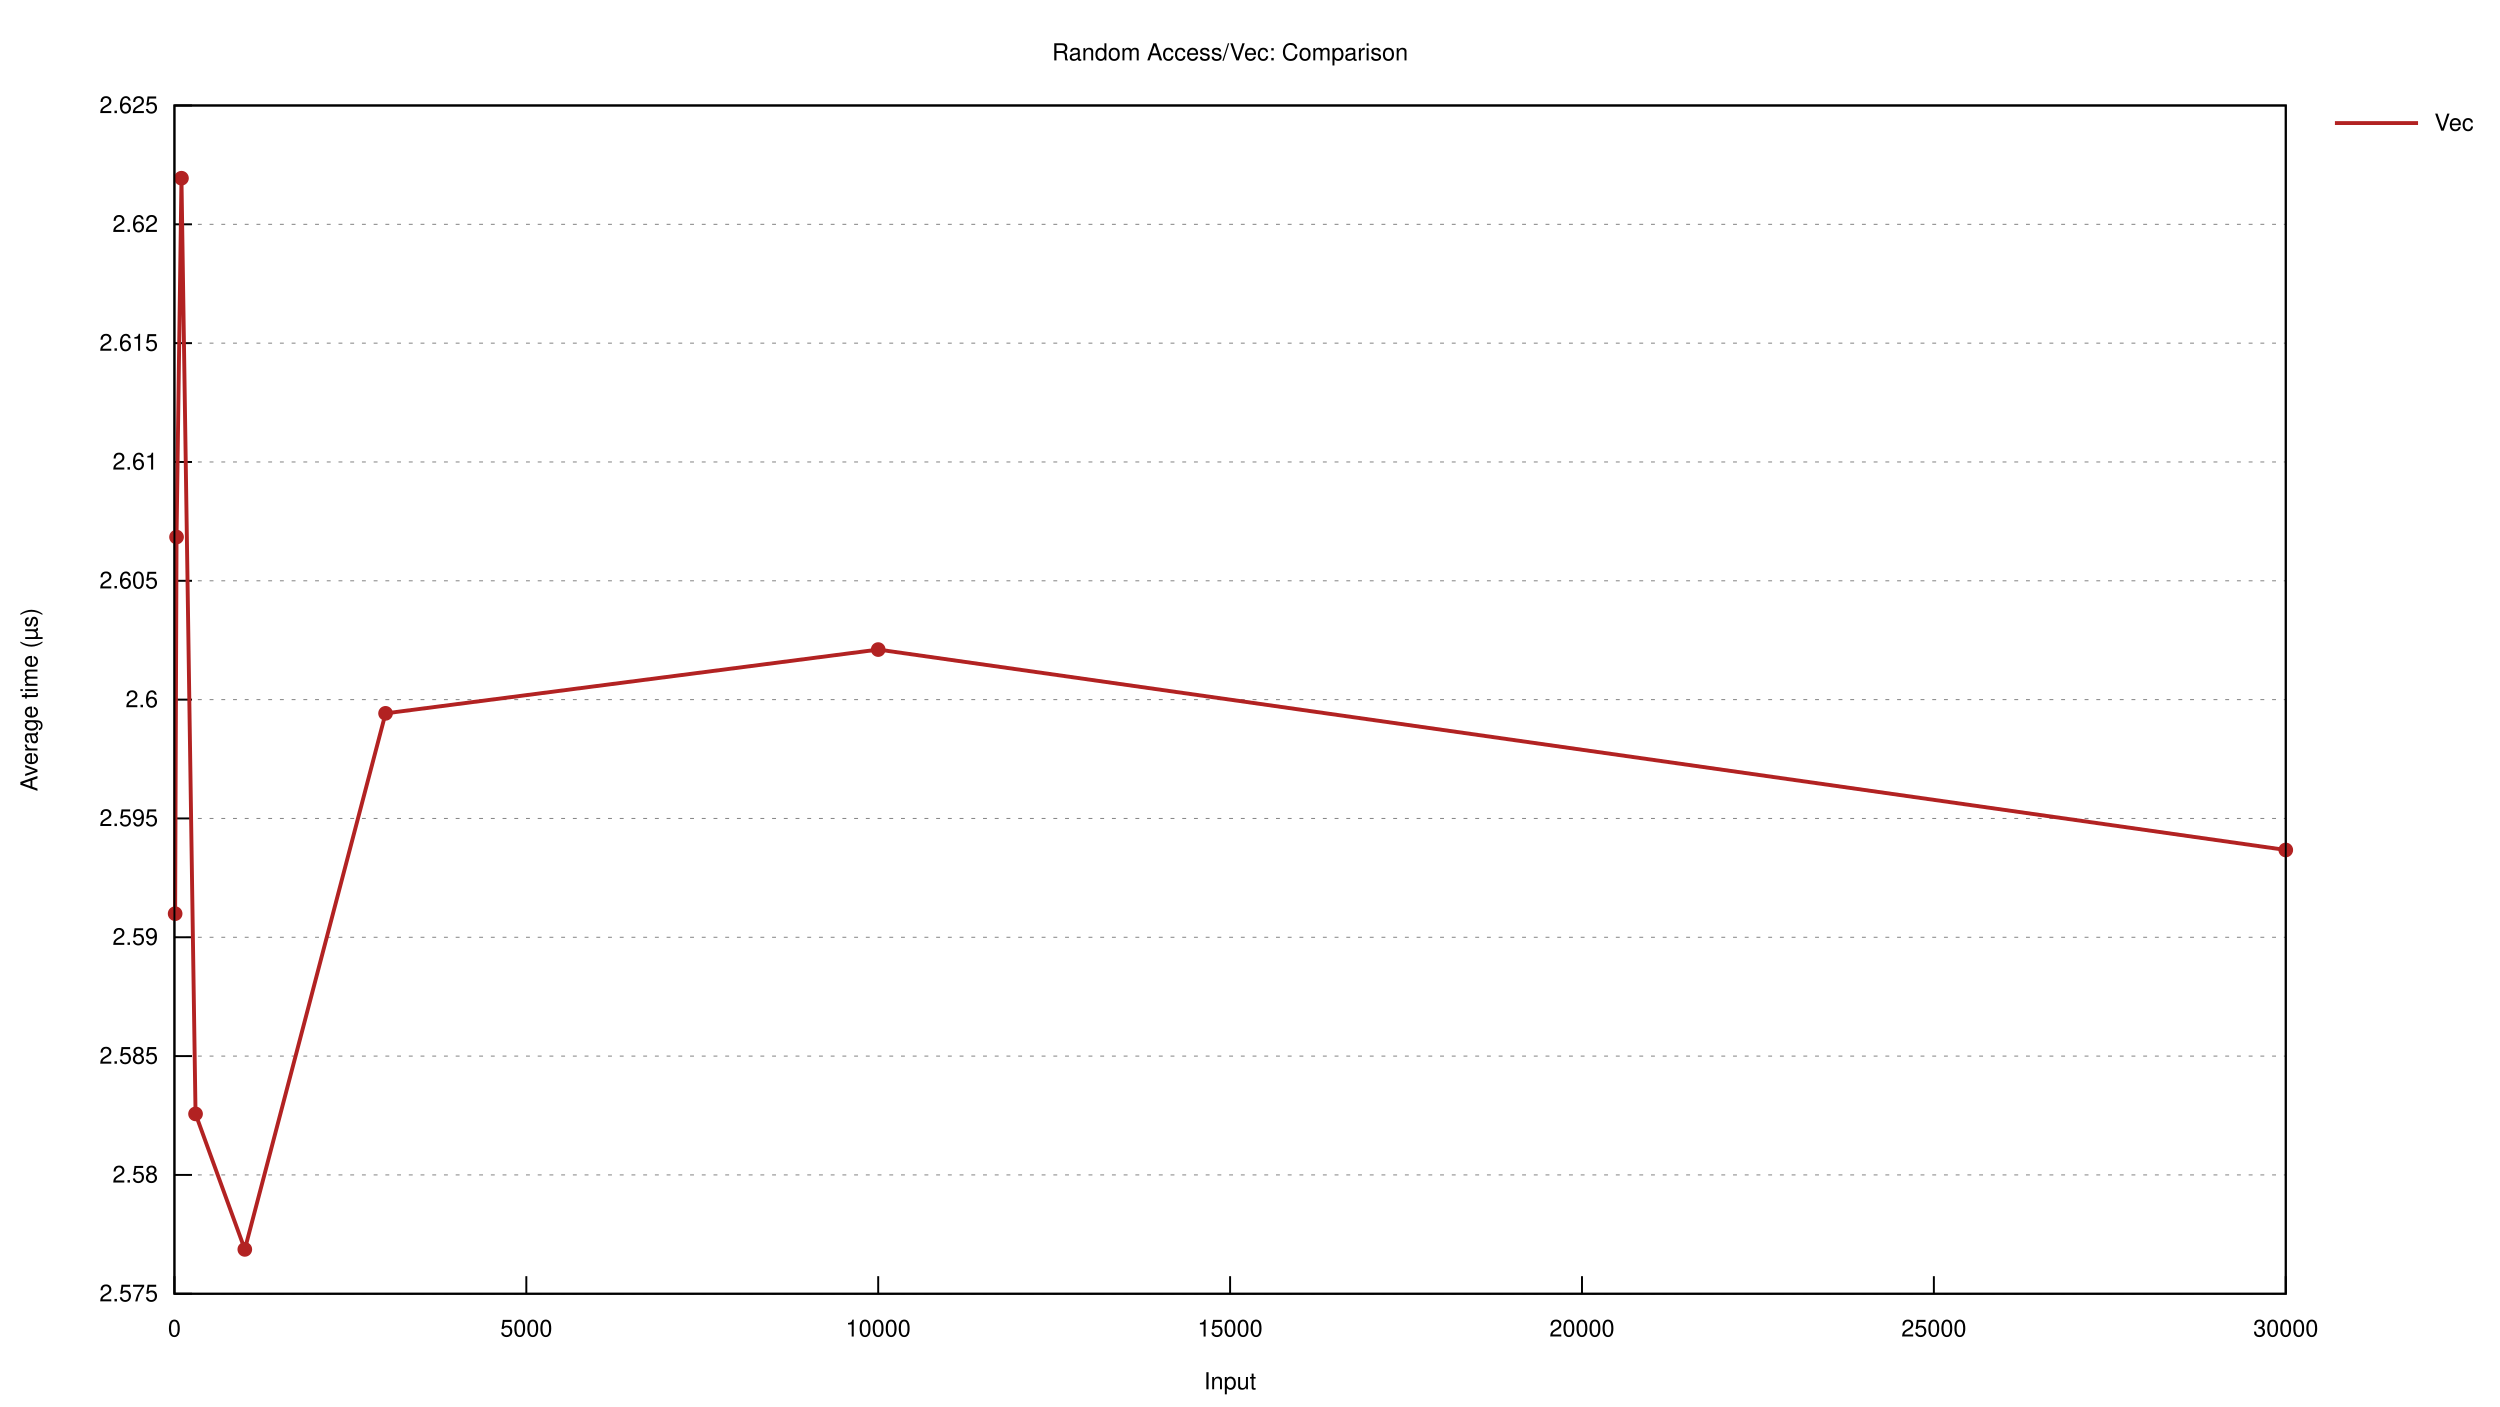
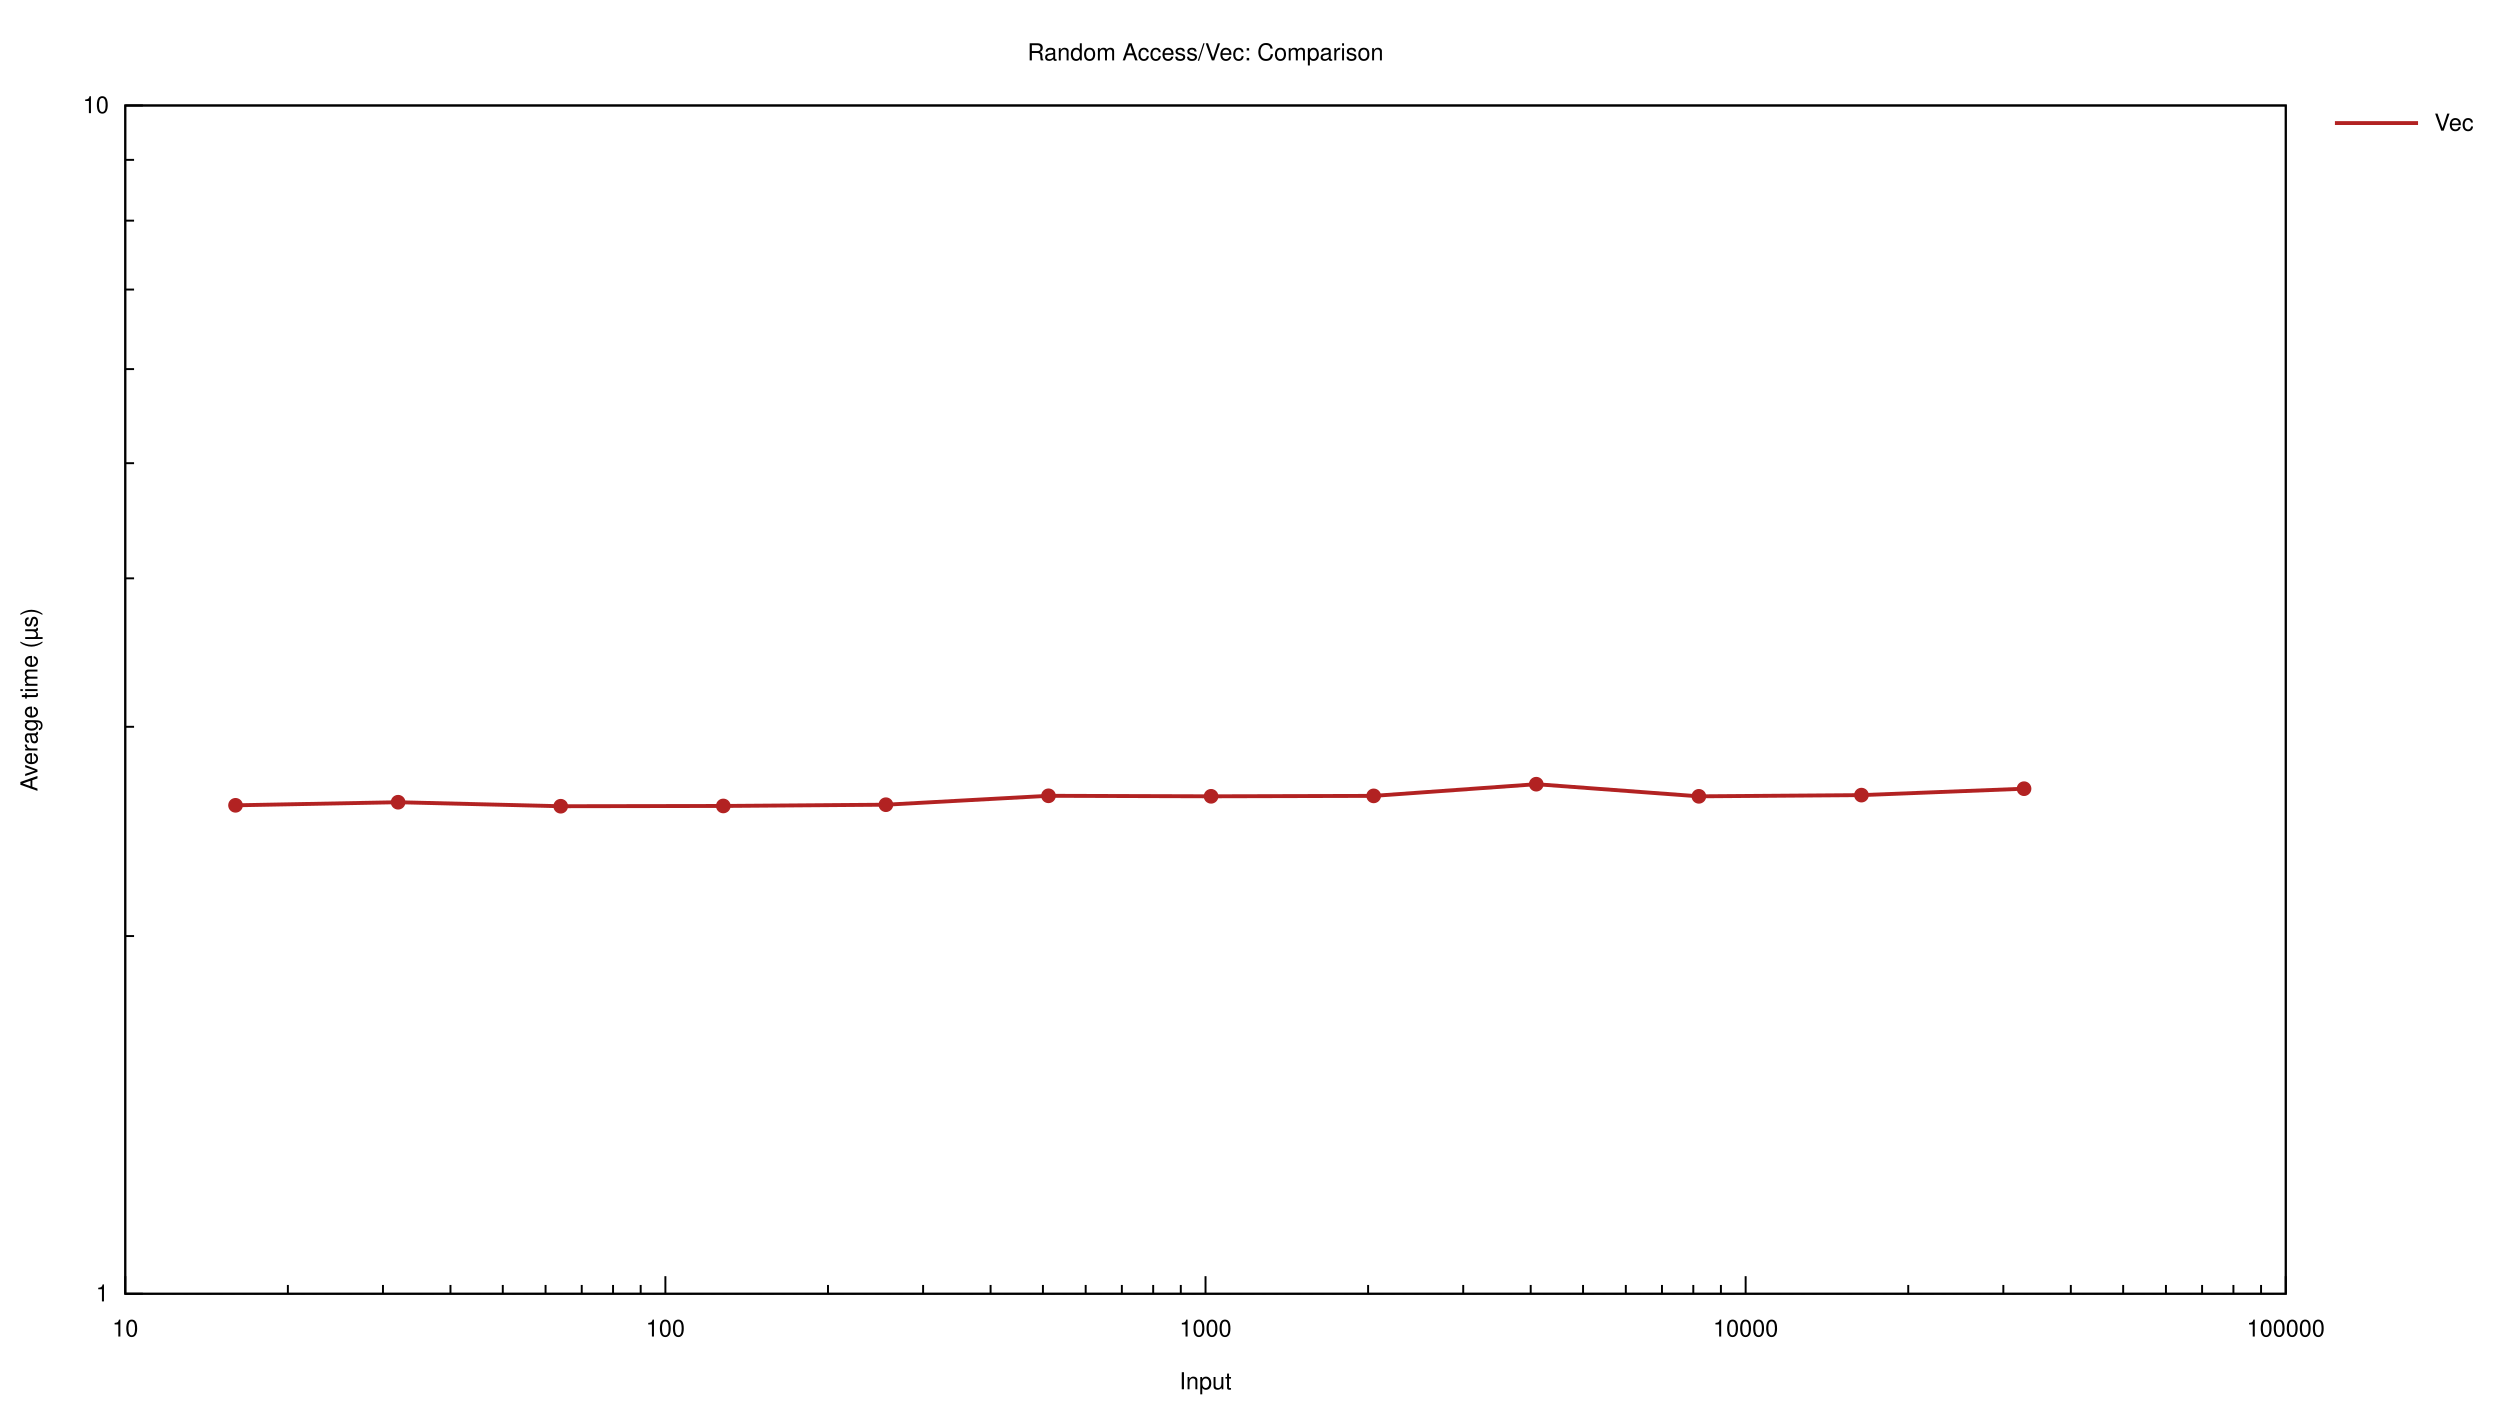
<svg xmlns="http://www.w3.org/2000/svg" xmlns:xlink="http://www.w3.org/1999/xlink" viewBox="0 0 1280 720">
  <g id="gnuplot_canvas">
    <rect x="0" y="0" width="1280" height="720" fill="none" />
    <defs>
      <circle id="gpDot" r="0.5" stroke-width="0.5" stroke="currentColor" />
      <path id="gpPt0" stroke-width="0.222" stroke="currentColor" d="M-1,0 h2 M0,-1 v2" />
      <path id="gpPt1" stroke-width="0.222" stroke="currentColor" d="M-1,-1 L1,1 M1,-1 L-1,1" />
      <path id="gpPt2" stroke-width="0.222" stroke="currentColor" d="M-1,0 L1,0 M0,-1 L0,1 M-1,-1 L1,1 M-1,1 L1,-1" />
      <rect id="gpPt3" stroke-width="0.222" stroke="currentColor" x="-1" y="-1" width="2" height="2" />
      <rect id="gpPt4" stroke-width="0.222" stroke="currentColor" fill="currentColor" x="-1" y="-1" width="2" height="2" />
      <circle id="gpPt5" stroke-width="0.222" stroke="currentColor" cx="0" cy="0" r="1" />
      <use xlink:href="#gpPt5" id="gpPt6" fill="currentColor" stroke="none" />
      <path id="gpPt7" stroke-width="0.222" stroke="currentColor" d="M0,-1.33 L-1.33,0.67 L1.33,0.67 z" />
      <use xlink:href="#gpPt7" id="gpPt8" fill="currentColor" stroke="none" />
      <use xlink:href="#gpPt7" id="gpPt9" stroke="currentColor" transform="rotate(180)" />
      <use xlink:href="#gpPt9" id="gpPt10" fill="currentColor" stroke="none" />
      <use xlink:href="#gpPt3" id="gpPt11" stroke="currentColor" transform="rotate(45)" />
      <use xlink:href="#gpPt11" id="gpPt12" fill="currentColor" stroke="none" />
      <path id="gpPt13" stroke-width="0.222" stroke="currentColor" d="M0,1.330 L1.265,0.411 L0.782,-1.067 L-0.782,-1.076 L-1.265,0.411 z" />
      <use xlink:href="#gpPt13" id="gpPt14" fill="currentColor" stroke="none" />
      <filter id="textbox" filterUnits="objectBoundingBox" x="0" y="0" height="1" width="1">
        <feFlood flood-color="white" flood-opacity="1" result="bgnd" />
        <feComposite in="SourceGraphic" in2="bgnd" operator="atop" />
      </filter>
      <filter id="greybox" filterUnits="objectBoundingBox" x="0" y="0" height="1" width="1">
        <feFlood flood-color="lightgrey" flood-opacity="1" result="grey" />
        <feComposite in="SourceGraphic" in2="grey" operator="atop" />
      </filter>
    </defs>
    <g fill="none" color="white" stroke="currentColor" stroke-width="1.00" stroke-linecap="butt" stroke-linejoin="miter">
</g>
    <g fill="none" color="black" stroke="currentColor" stroke-width="1.00" stroke-linecap="butt" stroke-linejoin="miter">
</g>
    <g fill="none" color="black" stroke="black" stroke-width="0.50" stroke-linecap="butt" stroke-linejoin="miter">
</g>
    <g fill="none" color="gray" stroke="currentColor" stroke-width="0.50" stroke-linecap="butt" stroke-linejoin="miter">
-       <path stroke="gray" stroke-dasharray="2,4" class="gridline" d="M89.31,662.40 L1170.31,662.40  " />
+       <path stroke="gray" stroke-dasharray="2,4" class="gridline" d="M64.14,662.40 L1170.31,662.40  " />
    </g>
    <g fill="none" color="gray" stroke="gray" stroke-width="1.00" stroke-linecap="butt" stroke-linejoin="miter">
</g>
    <g fill="none" color="black" stroke="currentColor" stroke-width="1.00" stroke-linecap="butt" stroke-linejoin="miter">
-       <path stroke="black" d="M89.31,662.40 L98.31,662.40  " />
-       <g transform="translate(80.92,666.30)" stroke="none" fill="black" font-family="Helvetica" font-size="12.00" text-anchor="end">
+       <path stroke="black" d="M64.14,662.40 L73.14,662.40  " />
+       <g transform="translate(55.75,666.30)" stroke="none" fill="black" font-family="Helvetica" font-size="12.00" text-anchor="end">
        <text>
-           <tspan font-family="Helvetica"> 2.575</tspan>
+           <tspan font-family="Helvetica"> 1</tspan>
        </text>
      </g>
    </g>
    <g fill="none" color="black" stroke="currentColor" stroke-width="1.00" stroke-linecap="butt" stroke-linejoin="miter">
- </g>
+       <path stroke="black" d="M64.14,479.26 L68.64,479.26 M64.14,372.12 L68.64,372.12 M64.14,296.11 L68.64,296.11 M64.14,237.15 L68.64,237.15   M64.14,188.98 L68.64,188.98 M64.14,148.25 L68.64,148.25 M64.14,112.97 L68.64,112.97 M64.14,81.85 L68.64,81.85    " />
+     </g>
    <g fill="none" color="black" stroke="black" stroke-width="0.50" stroke-linecap="butt" stroke-linejoin="miter">
</g>
    <g fill="none" color="gray" stroke="currentColor" stroke-width="0.50" stroke-linecap="butt" stroke-linejoin="miter">
-       <path stroke="gray" stroke-dasharray="2,4" class="gridline" d="M89.31,601.56 L1170.31,601.56  " />
+       <path stroke="gray" stroke-dasharray="2,4" class="gridline" d="M64.14,54.01 L1170.31,54.01  " />
    </g>
    <g fill="none" color="gray" stroke="gray" stroke-width="1.00" stroke-linecap="butt" stroke-linejoin="miter">
</g>
    <g fill="none" color="black" stroke="currentColor" stroke-width="1.00" stroke-linecap="butt" stroke-linejoin="miter">
-       <path stroke="black" d="M89.31,601.56 L98.31,601.56  " />
-       <g transform="translate(80.92,605.46)" stroke="none" fill="black" font-family="Helvetica" font-size="12.00" text-anchor="end">
+       <path stroke="black" d="M64.14,54.01 L73.14,54.01  " />
+       <g transform="translate(55.75,57.91)" stroke="none" fill="black" font-family="Helvetica" font-size="12.00" text-anchor="end">
        <text>
-           <tspan font-family="Helvetica"> 2.58</tspan>
+           <tspan font-family="Helvetica"> 10</tspan>
        </text>
      </g>
    </g>
    <g fill="none" color="black" stroke="currentColor" stroke-width="1.00" stroke-linecap="butt" stroke-linejoin="miter">
- </g>
-     <g fill="none" color="black" stroke="black" stroke-width="0.50" stroke-linecap="butt" stroke-linejoin="miter">
- </g>
-     <g fill="none" color="gray" stroke="currentColor" stroke-width="0.50" stroke-linecap="butt" stroke-linejoin="miter">
-       <path stroke="gray" stroke-dasharray="2,4" class="gridline" d="M89.31,540.72 L1170.31,540.72  " />
-     </g>
-     <g fill="none" color="gray" stroke="gray" stroke-width="1.00" stroke-linecap="butt" stroke-linejoin="miter">
- </g>
-     <g fill="none" color="black" stroke="currentColor" stroke-width="1.00" stroke-linecap="butt" stroke-linejoin="miter">
-       <path stroke="black" d="M89.31,540.72 L98.31,540.72  " />
-       <g transform="translate(80.92,544.62)" stroke="none" fill="black" font-family="Helvetica" font-size="12.00" text-anchor="end">
+       <path stroke="black" d="M64.14,662.40 L64.14,653.40  " />
+       <g transform="translate(64.14,684.30)" stroke="none" fill="black" font-family="Helvetica" font-size="12.00" text-anchor="middle">
        <text>
-           <tspan font-family="Helvetica"> 2.585</tspan>
+           <tspan font-family="Helvetica"> 10</tspan>
        </text>
      </g>
    </g>
    <g fill="none" color="black" stroke="currentColor" stroke-width="1.00" stroke-linecap="butt" stroke-linejoin="miter">
- </g>
-     <g fill="none" color="black" stroke="black" stroke-width="0.50" stroke-linecap="butt" stroke-linejoin="miter">
- </g>
-     <g fill="none" color="gray" stroke="currentColor" stroke-width="0.50" stroke-linecap="butt" stroke-linejoin="miter">
-       <path stroke="gray" stroke-dasharray="2,4" class="gridline" d="M89.31,479.88 L1170.31,479.88  " />
-     </g>
-     <g fill="none" color="gray" stroke="gray" stroke-width="1.00" stroke-linecap="butt" stroke-linejoin="miter">
- </g>
-     <g fill="none" color="black" stroke="currentColor" stroke-width="1.00" stroke-linecap="butt" stroke-linejoin="miter">
-       <path stroke="black" d="M89.31,479.88 L98.31,479.88  " />
-       <g transform="translate(80.92,483.78)" stroke="none" fill="black" font-family="Helvetica" font-size="12.00" text-anchor="end">
+       <path stroke="black" d="M147.39,662.40 L147.39,657.90 M196.08,662.40 L196.08,657.90 M230.64,662.40 L230.64,657.90 M257.43,662.40 L257.43,657.90   M279.33,662.40 L279.33,657.90 M297.85,662.40 L297.85,657.90 M313.88,662.40 L313.88,657.90 M328.03,662.40 L328.03,657.90   M340.68,662.40 L340.68,653.40  " />
+       <g transform="translate(340.68,684.30)" stroke="none" fill="black" font-family="Helvetica" font-size="12.00" text-anchor="middle">
        <text>
-           <tspan font-family="Helvetica"> 2.59</tspan>
+           <tspan font-family="Helvetica"> 100</tspan>
        </text>
      </g>
    </g>
    <g fill="none" color="black" stroke="currentColor" stroke-width="1.00" stroke-linecap="butt" stroke-linejoin="miter">
- </g>
-     <g fill="none" color="black" stroke="black" stroke-width="0.50" stroke-linecap="butt" stroke-linejoin="miter">
- </g>
-     <g fill="none" color="gray" stroke="currentColor" stroke-width="0.50" stroke-linecap="butt" stroke-linejoin="miter">
-       <path stroke="gray" stroke-dasharray="2,4" class="gridline" d="M89.31,419.04 L1170.31,419.04  " />
-     </g>
-     <g fill="none" color="gray" stroke="gray" stroke-width="1.00" stroke-linecap="butt" stroke-linejoin="miter">
- </g>
-     <g fill="none" color="black" stroke="currentColor" stroke-width="1.00" stroke-linecap="butt" stroke-linejoin="miter">
-       <path stroke="black" d="M89.31,419.04 L98.31,419.04  " />
-       <g transform="translate(80.92,422.94)" stroke="none" fill="black" font-family="Helvetica" font-size="12.00" text-anchor="end">
+       <path stroke="black" d="M423.93,662.40 L423.93,657.90 M472.63,662.40 L472.63,657.90 M507.18,662.40 L507.18,657.90 M533.98,662.40 L533.98,657.90   M555.87,662.40 L555.87,657.90 M574.39,662.40 L574.39,657.90 M590.43,662.40 L590.43,657.90 M604.57,662.40 L604.57,657.90   M617.23,662.40 L617.23,653.40  " />
+       <g transform="translate(617.23,684.30)" stroke="none" fill="black" font-family="Helvetica" font-size="12.00" text-anchor="middle">
        <text>
-           <tspan font-family="Helvetica"> 2.595</tspan>
+           <tspan font-family="Helvetica"> 1000</tspan>
        </text>
      </g>
    </g>
    <g fill="none" color="black" stroke="currentColor" stroke-width="1.00" stroke-linecap="butt" stroke-linejoin="miter">
- </g>
-     <g fill="none" color="black" stroke="black" stroke-width="0.50" stroke-linecap="butt" stroke-linejoin="miter">
- </g>
-     <g fill="none" color="gray" stroke="currentColor" stroke-width="0.50" stroke-linecap="butt" stroke-linejoin="miter">
-       <path stroke="gray" stroke-dasharray="2,4" class="gridline" d="M89.31,358.21 L1170.31,358.21  " />
-     </g>
-     <g fill="none" color="gray" stroke="gray" stroke-width="1.00" stroke-linecap="butt" stroke-linejoin="miter">
- </g>
-     <g fill="none" color="black" stroke="currentColor" stroke-width="1.00" stroke-linecap="butt" stroke-linejoin="miter">
-       <path stroke="black" d="M89.31,358.21 L98.31,358.21  " />
-       <g transform="translate(80.92,362.11)" stroke="none" fill="black" font-family="Helvetica" font-size="12.00" text-anchor="end">
-         <text>
-           <tspan font-family="Helvetica"> 2.6</tspan>
-         </text>
-       </g>
-     </g>
-     <g fill="none" color="black" stroke="currentColor" stroke-width="1.00" stroke-linecap="butt" stroke-linejoin="miter">
- </g>
-     <g fill="none" color="black" stroke="black" stroke-width="0.50" stroke-linecap="butt" stroke-linejoin="miter">
- </g>
-     <g fill="none" color="gray" stroke="currentColor" stroke-width="0.50" stroke-linecap="butt" stroke-linejoin="miter">
-       <path stroke="gray" stroke-dasharray="2,4" class="gridline" d="M89.31,297.37 L1170.31,297.37  " />
-     </g>
-     <g fill="none" color="gray" stroke="gray" stroke-width="1.00" stroke-linecap="butt" stroke-linejoin="miter">
- </g>
-     <g fill="none" color="black" stroke="currentColor" stroke-width="1.00" stroke-linecap="butt" stroke-linejoin="miter">
-       <path stroke="black" d="M89.31,297.37 L98.31,297.37  " />
-       <g transform="translate(80.92,301.27)" stroke="none" fill="black" font-family="Helvetica" font-size="12.00" text-anchor="end">
-         <text>
-           <tspan font-family="Helvetica"> 2.605</tspan>
-         </text>
-       </g>
-     </g>
-     <g fill="none" color="black" stroke="currentColor" stroke-width="1.00" stroke-linecap="butt" stroke-linejoin="miter">
- </g>
-     <g fill="none" color="black" stroke="black" stroke-width="0.50" stroke-linecap="butt" stroke-linejoin="miter">
- </g>
-     <g fill="none" color="gray" stroke="currentColor" stroke-width="0.50" stroke-linecap="butt" stroke-linejoin="miter">
-       <path stroke="gray" stroke-dasharray="2,4" class="gridline" d="M89.31,236.53 L1170.31,236.53  " />
-     </g>
-     <g fill="none" color="gray" stroke="gray" stroke-width="1.00" stroke-linecap="butt" stroke-linejoin="miter">
- </g>
-     <g fill="none" color="black" stroke="currentColor" stroke-width="1.00" stroke-linecap="butt" stroke-linejoin="miter">
-       <path stroke="black" d="M89.31,236.53 L98.31,236.53  " />
-       <g transform="translate(80.92,240.43)" stroke="none" fill="black" font-family="Helvetica" font-size="12.00" text-anchor="end">
-         <text>
-           <tspan font-family="Helvetica"> 2.61</tspan>
-         </text>
-       </g>
-     </g>
-     <g fill="none" color="black" stroke="currentColor" stroke-width="1.00" stroke-linecap="butt" stroke-linejoin="miter">
- </g>
-     <g fill="none" color="black" stroke="black" stroke-width="0.50" stroke-linecap="butt" stroke-linejoin="miter">
- </g>
-     <g fill="none" color="gray" stroke="currentColor" stroke-width="0.50" stroke-linecap="butt" stroke-linejoin="miter">
-       <path stroke="gray" stroke-dasharray="2,4" class="gridline" d="M89.31,175.69 L1170.31,175.69  " />
-     </g>
-     <g fill="none" color="gray" stroke="gray" stroke-width="1.00" stroke-linecap="butt" stroke-linejoin="miter">
- </g>
-     <g fill="none" color="black" stroke="currentColor" stroke-width="1.00" stroke-linecap="butt" stroke-linejoin="miter">
-       <path stroke="black" d="M89.31,175.69 L98.31,175.69  " />
-       <g transform="translate(80.92,179.59)" stroke="none" fill="black" font-family="Helvetica" font-size="12.00" text-anchor="end">
-         <text>
-           <tspan font-family="Helvetica"> 2.615</tspan>
-         </text>
-       </g>
-     </g>
-     <g fill="none" color="black" stroke="currentColor" stroke-width="1.00" stroke-linecap="butt" stroke-linejoin="miter">
- </g>
-     <g fill="none" color="black" stroke="black" stroke-width="0.50" stroke-linecap="butt" stroke-linejoin="miter">
- </g>
-     <g fill="none" color="gray" stroke="currentColor" stroke-width="0.50" stroke-linecap="butt" stroke-linejoin="miter">
-       <path stroke="gray" stroke-dasharray="2,4" class="gridline" d="M89.31,114.85 L1170.31,114.85  " />
-     </g>
-     <g fill="none" color="gray" stroke="gray" stroke-width="1.00" stroke-linecap="butt" stroke-linejoin="miter">
- </g>
-     <g fill="none" color="black" stroke="currentColor" stroke-width="1.00" stroke-linecap="butt" stroke-linejoin="miter">
-       <path stroke="black" d="M89.31,114.85 L98.31,114.85  " />
-       <g transform="translate(80.92,118.75)" stroke="none" fill="black" font-family="Helvetica" font-size="12.00" text-anchor="end">
-         <text>
-           <tspan font-family="Helvetica"> 2.62</tspan>
-         </text>
-       </g>
-     </g>
-     <g fill="none" color="black" stroke="currentColor" stroke-width="1.00" stroke-linecap="butt" stroke-linejoin="miter">
- </g>
-     <g fill="none" color="black" stroke="black" stroke-width="0.50" stroke-linecap="butt" stroke-linejoin="miter">
- </g>
-     <g fill="none" color="gray" stroke="currentColor" stroke-width="0.50" stroke-linecap="butt" stroke-linejoin="miter">
-       <path stroke="gray" stroke-dasharray="2,4" class="gridline" d="M89.31,54.01 L1170.31,54.01  " />
-     </g>
-     <g fill="none" color="gray" stroke="gray" stroke-width="1.00" stroke-linecap="butt" stroke-linejoin="miter">
- </g>
-     <g fill="none" color="black" stroke="currentColor" stroke-width="1.00" stroke-linecap="butt" stroke-linejoin="miter">
-       <path stroke="black" d="M89.31,54.01 L98.31,54.01  " />
-       <g transform="translate(80.92,57.91)" stroke="none" fill="black" font-family="Helvetica" font-size="12.00" text-anchor="end">
-         <text>
-           <tspan font-family="Helvetica"> 2.625</tspan>
-         </text>
-       </g>
-     </g>
-     <g fill="none" color="black" stroke="currentColor" stroke-width="1.00" stroke-linecap="butt" stroke-linejoin="miter">
-       <path stroke="black" d="M89.31,662.40 L89.31,653.40  " />
-       <g transform="translate(89.31,684.30)" stroke="none" fill="black" font-family="Helvetica" font-size="12.00" text-anchor="middle">
-         <text>
-           <tspan font-family="Helvetica"> 0</tspan>
-         </text>
-       </g>
-     </g>
-     <g fill="none" color="black" stroke="currentColor" stroke-width="1.00" stroke-linecap="butt" stroke-linejoin="miter">
-       <path stroke="black" d="M269.48,662.40 L269.48,653.40  " />
-       <g transform="translate(269.48,684.30)" stroke="none" fill="black" font-family="Helvetica" font-size="12.00" text-anchor="middle">
-         <text>
-           <tspan font-family="Helvetica"> 5000</tspan>
-         </text>
-       </g>
-     </g>
-     <g fill="none" color="black" stroke="currentColor" stroke-width="1.00" stroke-linecap="butt" stroke-linejoin="miter">
-       <path stroke="black" d="M449.64,662.40 L449.64,653.40  " />
-       <g transform="translate(449.64,684.30)" stroke="none" fill="black" font-family="Helvetica" font-size="12.00" text-anchor="middle">
+       <path stroke="black" d="M700.47,662.40 L700.47,657.90 M749.17,662.40 L749.17,657.90 M783.72,662.40 L783.72,657.90 M810.52,662.40 L810.52,657.90   M832.42,662.40 L832.42,657.90 M850.93,662.40 L850.93,657.90 M866.97,662.40 L866.97,657.90 M881.11,662.40 L881.11,657.90   M893.77,662.40 L893.77,653.40  " />
+       <g transform="translate(893.77,684.30)" stroke="none" fill="black" font-family="Helvetica" font-size="12.00" text-anchor="middle">
        <text>
          <tspan font-family="Helvetica"> 10000</tspan>
        </text>
      </g>
    </g>
    <g fill="none" color="black" stroke="currentColor" stroke-width="1.00" stroke-linecap="butt" stroke-linejoin="miter">
-       <path stroke="black" d="M629.81,662.40 L629.81,653.40  " />
-       <g transform="translate(629.81,684.30)" stroke="none" fill="black" font-family="Helvetica" font-size="12.00" text-anchor="middle">
-         <text>
-           <tspan font-family="Helvetica"> 15000</tspan>
-         </text>
-       </g>
-     </g>
-     <g fill="none" color="black" stroke="currentColor" stroke-width="1.00" stroke-linecap="butt" stroke-linejoin="miter">
-       <path stroke="black" d="M809.98,662.40 L809.98,653.40  " />
-       <g transform="translate(809.98,684.30)" stroke="none" fill="black" font-family="Helvetica" font-size="12.00" text-anchor="middle">
-         <text>
-           <tspan font-family="Helvetica"> 20000</tspan>
-         </text>
-       </g>
-     </g>
-     <g fill="none" color="black" stroke="currentColor" stroke-width="1.00" stroke-linecap="butt" stroke-linejoin="miter">
-       <path stroke="black" d="M990.14,662.40 L990.14,653.40  " />
-       <g transform="translate(990.14,684.30)" stroke="none" fill="black" font-family="Helvetica" font-size="12.00" text-anchor="middle">
-         <text>
-           <tspan font-family="Helvetica"> 25000</tspan>
-         </text>
-       </g>
-     </g>
-     <g fill="none" color="black" stroke="currentColor" stroke-width="1.00" stroke-linecap="butt" stroke-linejoin="miter">
-       <path stroke="black" d="M1170.31,662.40 L1170.31,653.40  " />
+       <path stroke="black" d="M977.02,662.40 L977.02,657.90 M1025.71,662.40 L1025.71,657.90 M1060.26,662.40 L1060.26,657.90 M1087.06,662.40 L1087.06,657.90   M1108.96,662.40 L1108.96,657.90 M1127.47,662.40 L1127.47,657.90 M1143.51,662.40 L1143.51,657.90 M1157.66,662.40 L1157.66,657.90   M1170.31,662.40 L1170.31,653.40  " />
      <g transform="translate(1170.31,684.30)" stroke="none" fill="black" font-family="Helvetica" font-size="12.00" text-anchor="middle">
        <text>
-           <tspan font-family="Helvetica"> 30000</tspan>
+           <tspan font-family="Helvetica"> 100000</tspan>
        </text>
      </g>
    </g>
    <g fill="none" color="black" stroke="currentColor" stroke-width="1.00" stroke-linecap="butt" stroke-linejoin="miter">
</g>
    <g fill="none" color="black" stroke="currentColor" stroke-width="1.00" stroke-linecap="butt" stroke-linejoin="miter">
-       <path stroke="black" d="M89.31,54.01 L89.31,662.40 L1170.31,662.40 L1170.31,54.01 L89.31,54.01 Z  " />
+       <path stroke="black" d="M64.14,54.01 L64.14,662.40 L1170.31,662.40 L1170.31,54.01 L64.14,54.01 Z  " />
    </g>
    <g fill="none" color="black" stroke="currentColor" stroke-width="1.00" stroke-linecap="butt" stroke-linejoin="miter">
</g>
    <g id="gnuplot_plot_1">
      <g fill="none" color="white" stroke="black" stroke-width="2.00" stroke-linecap="butt" stroke-linejoin="miter">
</g>
      <g fill="none" color="black" stroke="currentColor" stroke-width="2.00" stroke-linecap="butt" stroke-linejoin="miter">
        <g transform="translate(1246.43,66.91)" stroke="none" fill="black" font-family="Helvetica" font-size="12.00" text-anchor="start">
          <text>
            <tspan font-family="Helvetica">Vec</tspan>
          </text>
        </g>
      </g>
      <g fill="none" color="black" stroke="currentColor" stroke-width="2.00" stroke-linecap="butt" stroke-linejoin="miter">
-         <path stroke="rgb(178,  34,  34)" d="M1195.48,63.01 L1238.04,63.01 M89.67,467.80 L90.39,274.97 L92.91,91.24 L100.12,570.32 L125.34,639.69 L197.41,365.23   L449.64,332.58 L1170.31,435.19  " />
+         <path stroke="rgb(178,  34,  34)" d="M1195.48,63.01 L1238.04,63.01 M120.59,412.32 L203.84,410.74 L287.08,412.79 L370.33,412.65 L453.58,412.01 L536.83,407.45   L620.07,407.71 L703.32,407.49 L786.57,401.51 L869.82,407.72 L953.06,407.10 L1036.31,403.81  " />
      </g>
    </g>
    <g id="gnuplot_plot_2" fill="none">
      <g fill="none" color="white" stroke="rgb(178,  34,  34)" stroke-width="1.00" stroke-linecap="butt" stroke-linejoin="miter">
</g>
      <g fill="none" color="black" stroke="currentColor" stroke-width="1.00" stroke-linecap="butt" stroke-linejoin="miter">
-         <use xlink:href="#gpPt6" transform="translate(89.67,467.80) scale(3.38)" color="rgb(178,  34,  34)" />
-         <use xlink:href="#gpPt6" transform="translate(90.39,274.97) scale(3.38)" color="rgb(178,  34,  34)" />
-         <use xlink:href="#gpPt6" transform="translate(92.91,91.24) scale(3.38)" color="rgb(178,  34,  34)" />
-         <use xlink:href="#gpPt6" transform="translate(100.12,570.32) scale(3.38)" color="rgb(178,  34,  34)" />
-         <use xlink:href="#gpPt6" transform="translate(125.34,639.69) scale(3.38)" color="rgb(178,  34,  34)" />
-         <use xlink:href="#gpPt6" transform="translate(197.41,365.23) scale(3.38)" color="rgb(178,  34,  34)" />
-         <use xlink:href="#gpPt6" transform="translate(449.64,332.58) scale(3.38)" color="rgb(178,  34,  34)" />
-         <use xlink:href="#gpPt6" transform="translate(1170.31,435.19) scale(3.38)" color="rgb(178,  34,  34)" />
+         <use xlink:href="#gpPt6" transform="translate(120.59,412.32) scale(3.38)" color="rgb(178,  34,  34)" />
+         <use xlink:href="#gpPt6" transform="translate(203.84,410.74) scale(3.38)" color="rgb(178,  34,  34)" />
+         <use xlink:href="#gpPt6" transform="translate(287.08,412.79) scale(3.38)" color="rgb(178,  34,  34)" />
+         <use xlink:href="#gpPt6" transform="translate(370.33,412.65) scale(3.38)" color="rgb(178,  34,  34)" />
+         <use xlink:href="#gpPt6" transform="translate(453.58,412.01) scale(3.38)" color="rgb(178,  34,  34)" />
+         <use xlink:href="#gpPt6" transform="translate(536.83,407.45) scale(3.38)" color="rgb(178,  34,  34)" />
+         <use xlink:href="#gpPt6" transform="translate(620.07,407.71) scale(3.38)" color="rgb(178,  34,  34)" />
+         <use xlink:href="#gpPt6" transform="translate(703.32,407.49) scale(3.38)" color="rgb(178,  34,  34)" />
+         <use xlink:href="#gpPt6" transform="translate(786.57,401.51) scale(3.38)" color="rgb(178,  34,  34)" />
+         <use xlink:href="#gpPt6" transform="translate(869.82,407.72) scale(3.38)" color="rgb(178,  34,  34)" />
+         <use xlink:href="#gpPt6" transform="translate(953.06,407.10) scale(3.38)" color="rgb(178,  34,  34)" />
+         <use xlink:href="#gpPt6" transform="translate(1036.31,403.81) scale(3.38)" color="rgb(178,  34,  34)" />
      </g>
    </g>
    <g fill="none" color="white" stroke="rgb(178,  34,  34)" stroke-width="2.00" stroke-linecap="butt" stroke-linejoin="miter">
</g>
    <g fill="none" color="black" stroke="currentColor" stroke-width="2.00" stroke-linecap="butt" stroke-linejoin="miter">
</g>
    <g fill="none" color="black" stroke="black" stroke-width="1.00" stroke-linecap="butt" stroke-linejoin="miter">
</g>
    <g fill="none" color="black" stroke="currentColor" stroke-width="1.00" stroke-linecap="butt" stroke-linejoin="miter">
-       <path stroke="black" d="M89.31,54.01 L89.31,662.40 L1170.31,662.40 L1170.31,54.01 L89.31,54.01 Z  " />
+       <path stroke="black" d="M64.14,54.01 L64.14,662.40 L1170.31,662.40 L1170.31,54.01 L64.14,54.01 Z  " />
      <g transform="translate(19.18,358.21) rotate(270.00)" stroke="none" fill="black" font-family="Helvetica" font-size="12.00" text-anchor="middle">
        <text>
          <tspan font-family="Helvetica">Average time (µs)</tspan>
        </text>
      </g>
    </g>
    <g fill="none" color="black" stroke="currentColor" stroke-width="1.00" stroke-linecap="butt" stroke-linejoin="miter">
-       <g transform="translate(629.81,711.30)" stroke="none" fill="black" font-family="Helvetica" font-size="12.00" text-anchor="middle">
+       <g transform="translate(617.22,711.30)" stroke="none" fill="black" font-family="Helvetica" font-size="12.00" text-anchor="middle">
        <text>
          <tspan font-family="Helvetica">Input</tspan>
        </text>
      </g>
    </g>
    <g fill="none" color="black" stroke="currentColor" stroke-width="1.00" stroke-linecap="butt" stroke-linejoin="miter">
</g>
    <g fill="none" color="black" stroke="currentColor" stroke-width="1.00" stroke-linecap="butt" stroke-linejoin="miter">
-       <g transform="translate(629.81,30.91)" stroke="none" fill="black" font-family="Helvetica" font-size="12.00" text-anchor="middle">
+       <g transform="translate(617.22,30.91)" stroke="none" fill="black" font-family="Helvetica" font-size="12.00" text-anchor="middle">
        <text>
          <tspan font-family="Helvetica">Random Access/Vec: Comparison</tspan>
        </text>
      </g>
    </g>
    <g fill="none" color="black" stroke="currentColor" stroke-width="1.00" stroke-linecap="butt" stroke-linejoin="miter">
</g>
  </g>
</svg>
